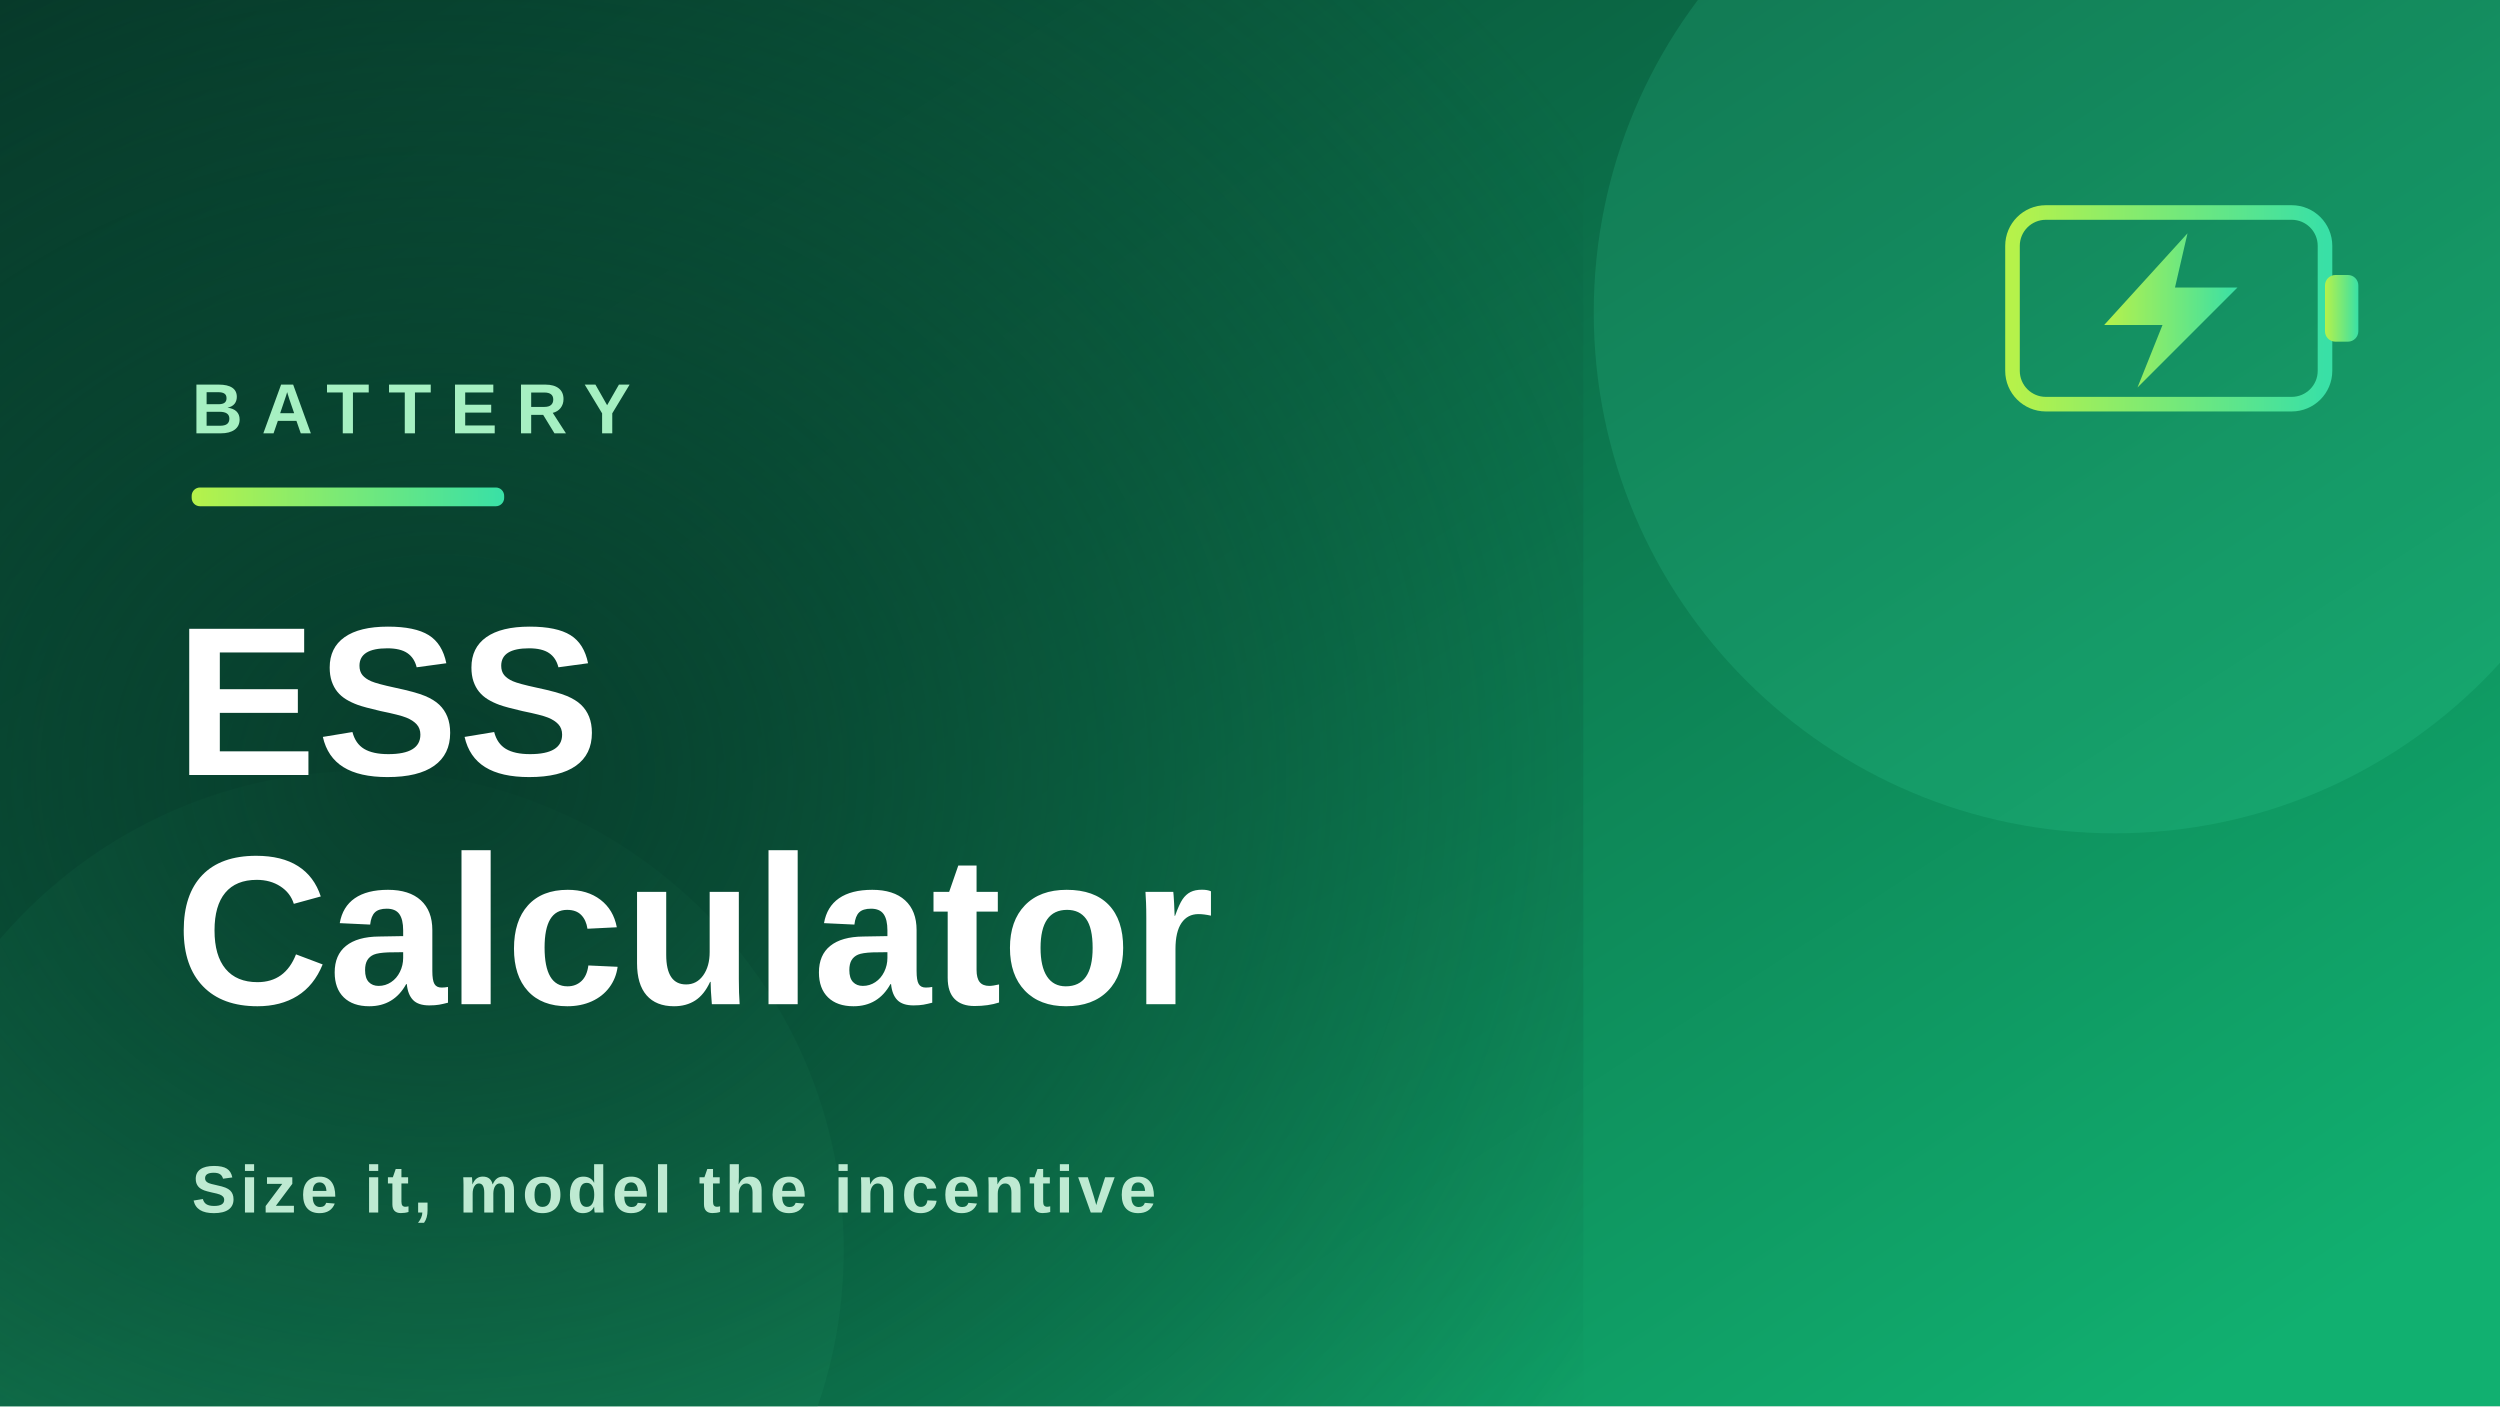
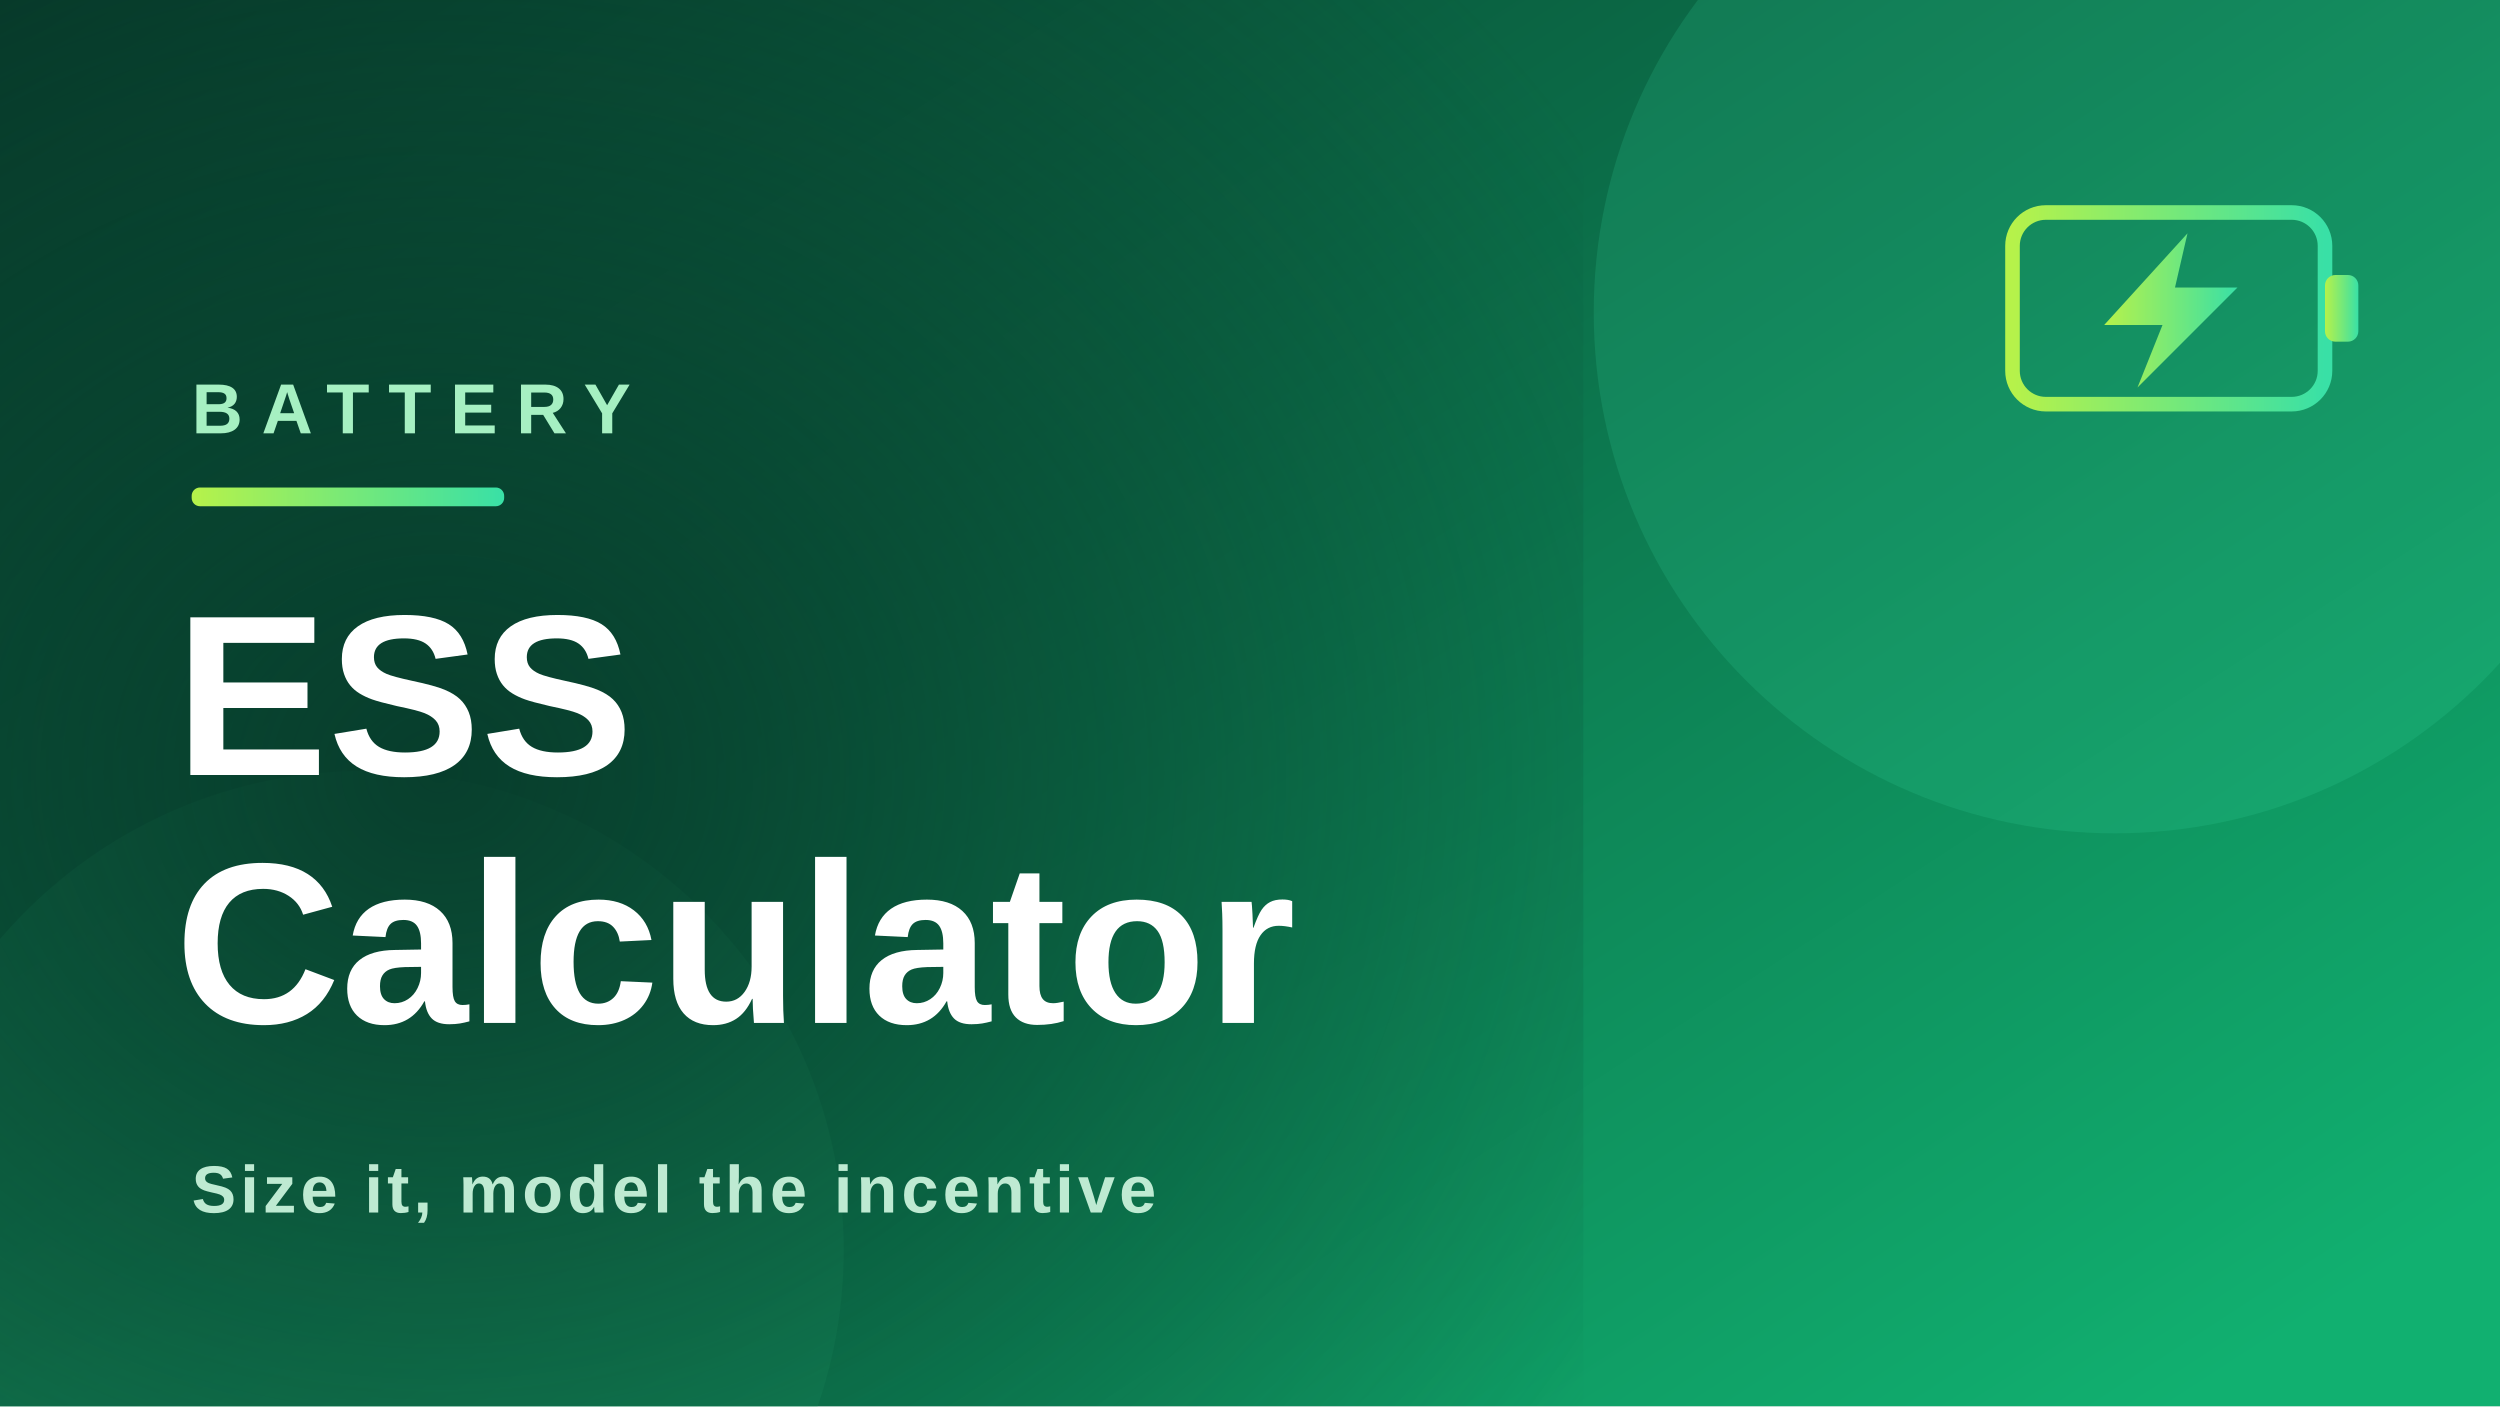
<svg xmlns="http://www.w3.org/2000/svg" viewBox="0 0 1200 675" width="1200" height="675">
  <defs>
    <linearGradient id="bg" x1="0" y1="0" x2="1" y2="0.85">
      <stop offset="0" stop-color="#073A2A" />
      <stop offset="1" stop-color="#11B070" />
    </linearGradient>
    <linearGradient id="acc" x1="0" y1="0" x2="1" y2="0">
      <stop offset="0" stop-color="#B6F24A" />
      <stop offset="1" stop-color="#39E0A6" />
    </linearGradient>
    <radialGradient id="shade" cx="0.28" cy="0.55" r="0.85">
      <stop offset="0" stop-color="#073A2A" stop-opacity="0.92" />
      <stop offset="1" stop-color="#073A2A" stop-opacity="0" />
    </radialGradient>
  </defs>
  <rect width="1200" height="675" fill="url(#bg)" />
  <circle cx="1015" cy="150" r="250" fill="#39E0A6" opacity="0.16" />
  <circle cx="175" cy="600" r="230" fill="#2BC07E" opacity="0.18" />
  <rect width="760" height="675" fill="url(#shade)" />
  <g transform="translate(966,96)">
    <rect x="0" y="6" width="150" height="92" rx="16" fill="none" stroke="url(#acc)" stroke-width="7" />
    <rect x="150" y="36" width="16" height="32" rx="5" fill="url(#acc)" />
    <path d="M84,16 L44,60 H72 L60,90 L108,42 H78 Z" fill="url(#acc)" />
  </g>
  <text x="92" y="208" fill="#A6F0C2" font-family="'Helvetica Neue',Arial,sans-serif" font-size="34" font-weight="700" letter-spacing="9">BATTERY</text>
  <rect x="92" y="234" width="150" height="9" rx="4" fill="url(#acc)" />
-   <text x="84" y="372" fill="#FFFFFF" font-family="'Helvetica Neue',Arial,sans-serif" font-size="102" font-weight="700">ESS</text>
-   <text x="84" y="482" fill="#FFFFFF" font-family="'Helvetica Neue',Arial,sans-serif" font-size="102" font-weight="700">Calculator</text>
+   <text x="84" y="372" fill="#FFFFFF" font-family="Bahnschrift,'Franklin Gothic Medium','Arial Narrow',Arial,sans-serif" font-size="110" font-weight="700">ESS</text>
+   <text x="84" y="491" fill="#FFFFFF" font-family="Bahnschrift,'Franklin Gothic Medium','Arial Narrow',Arial,sans-serif" font-size="110" font-weight="700">Calculator</text>
  <text x="92" y="582" fill="#BEEAD2" font-family="'Helvetica Neue',Arial,sans-serif" font-size="32" font-weight="600" letter-spacing="2">Size it, model the incentive</text>
</svg>
